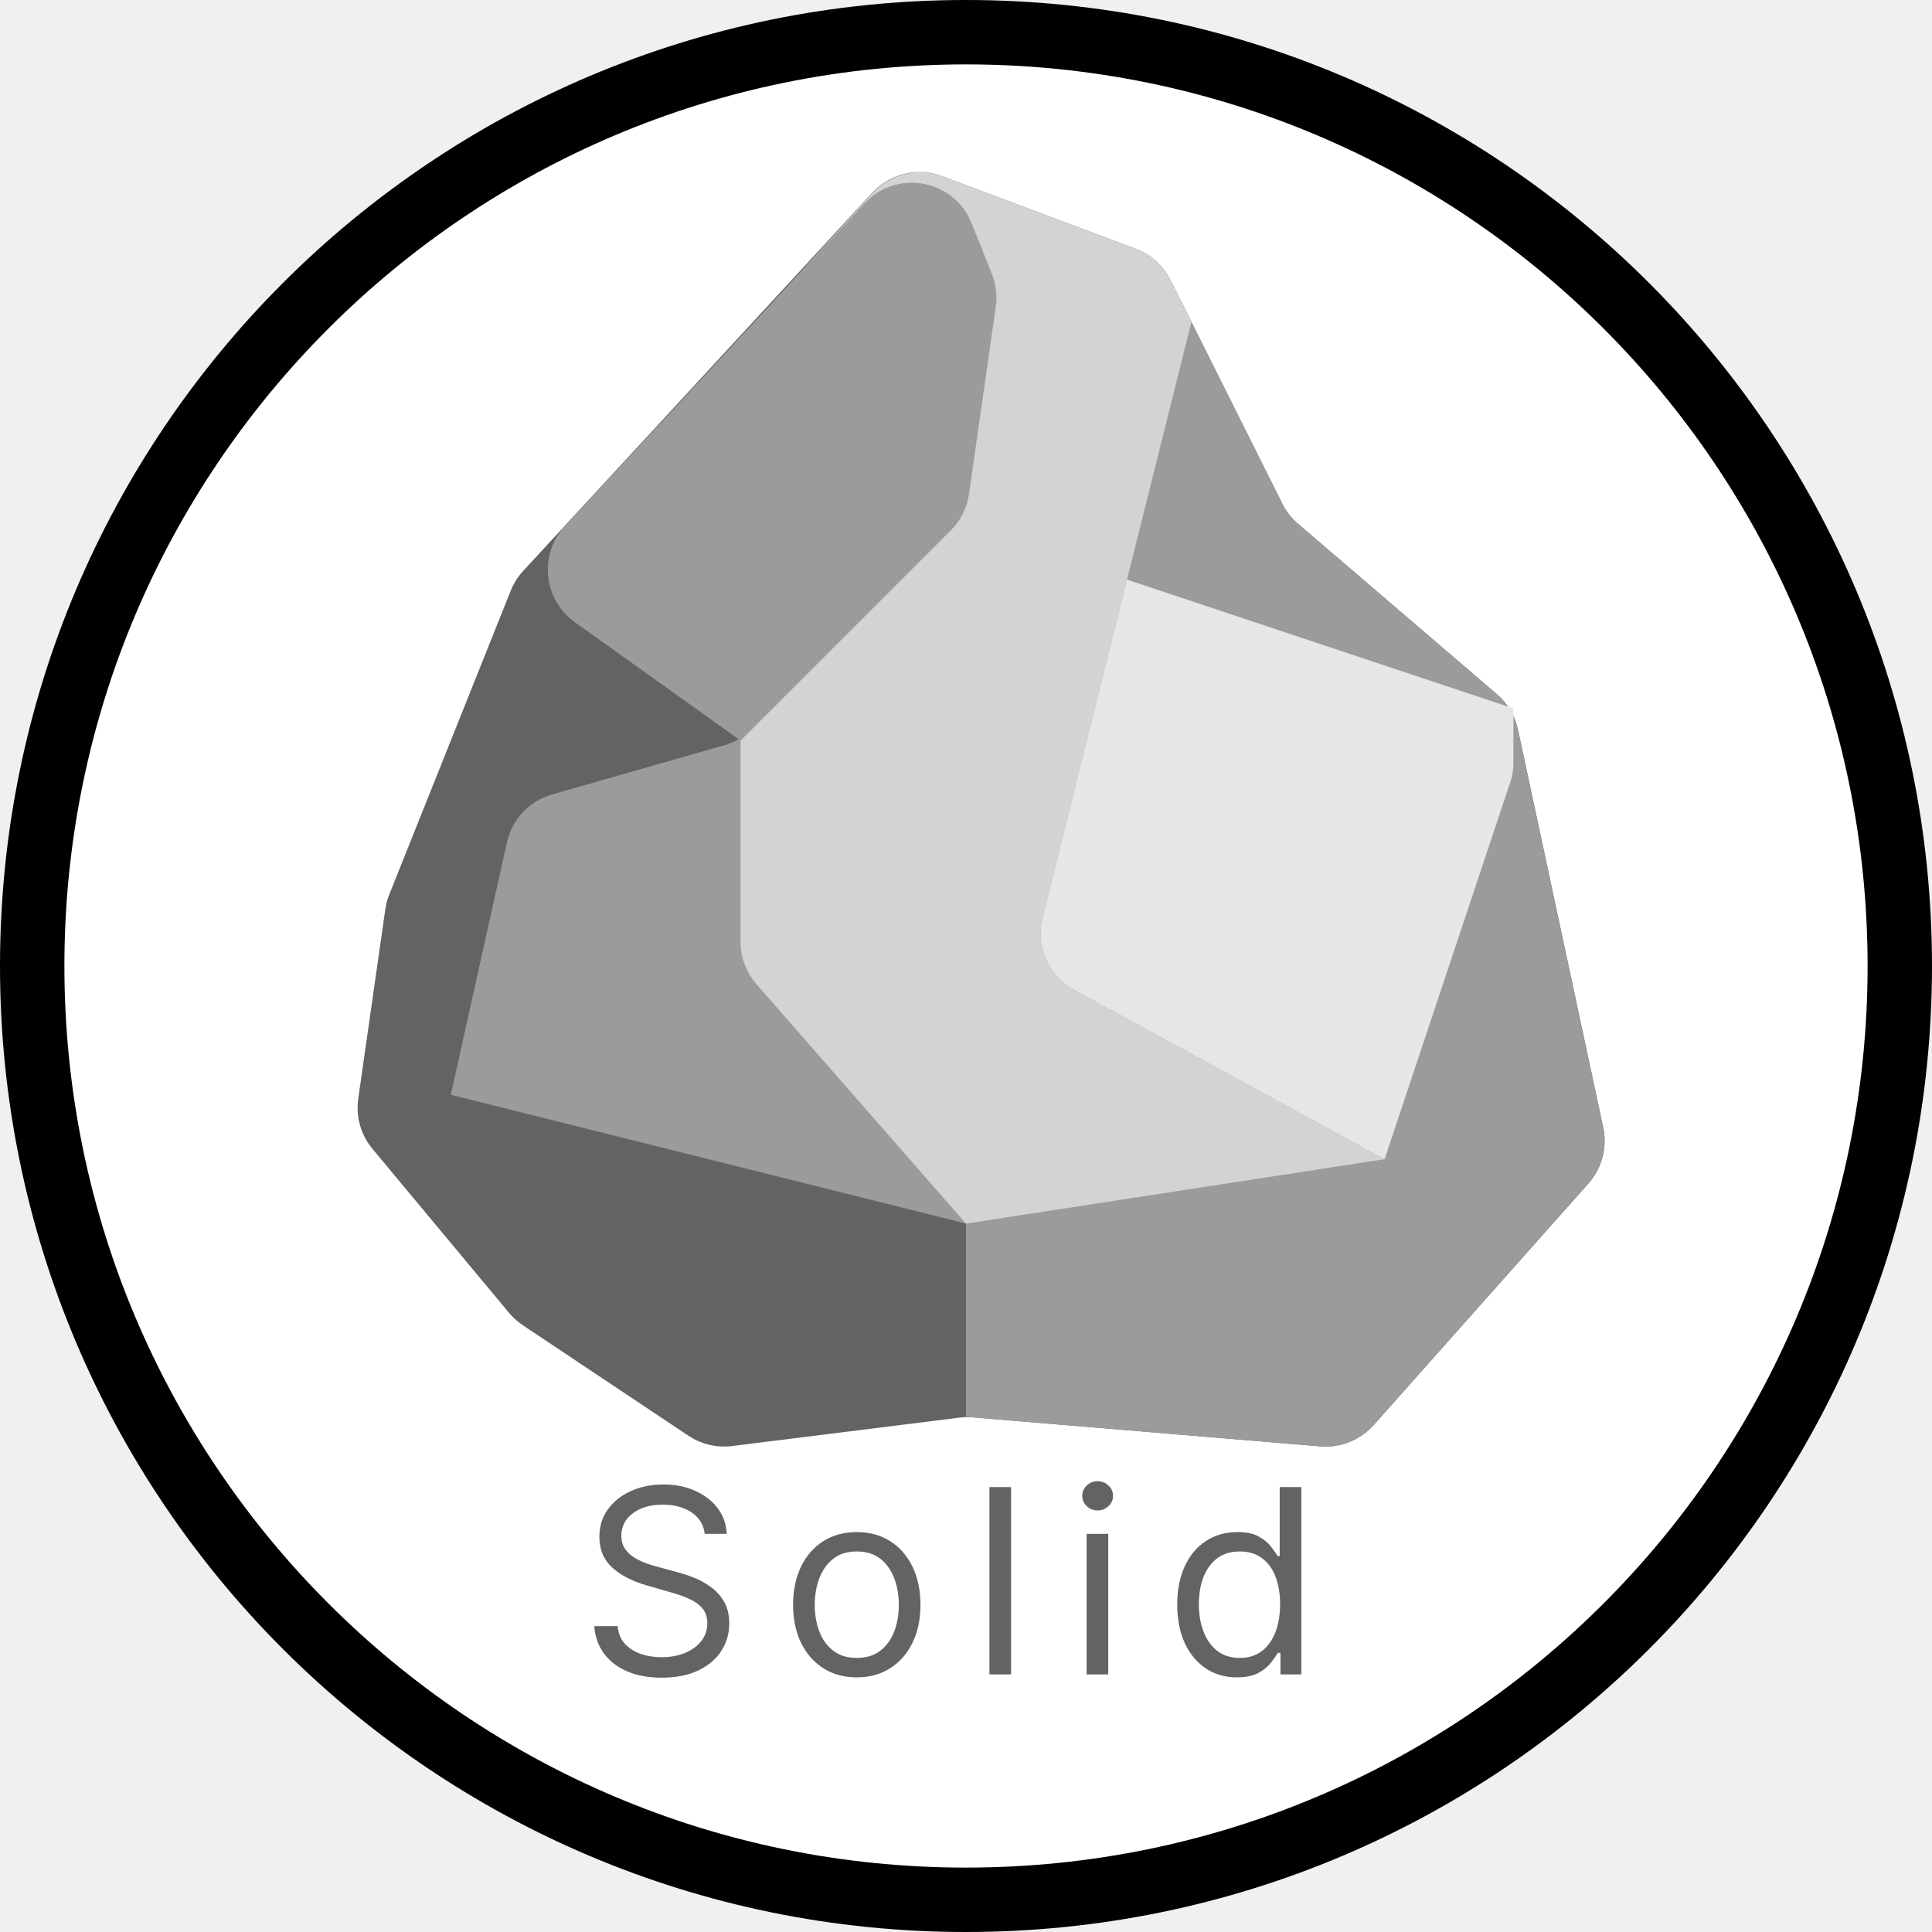
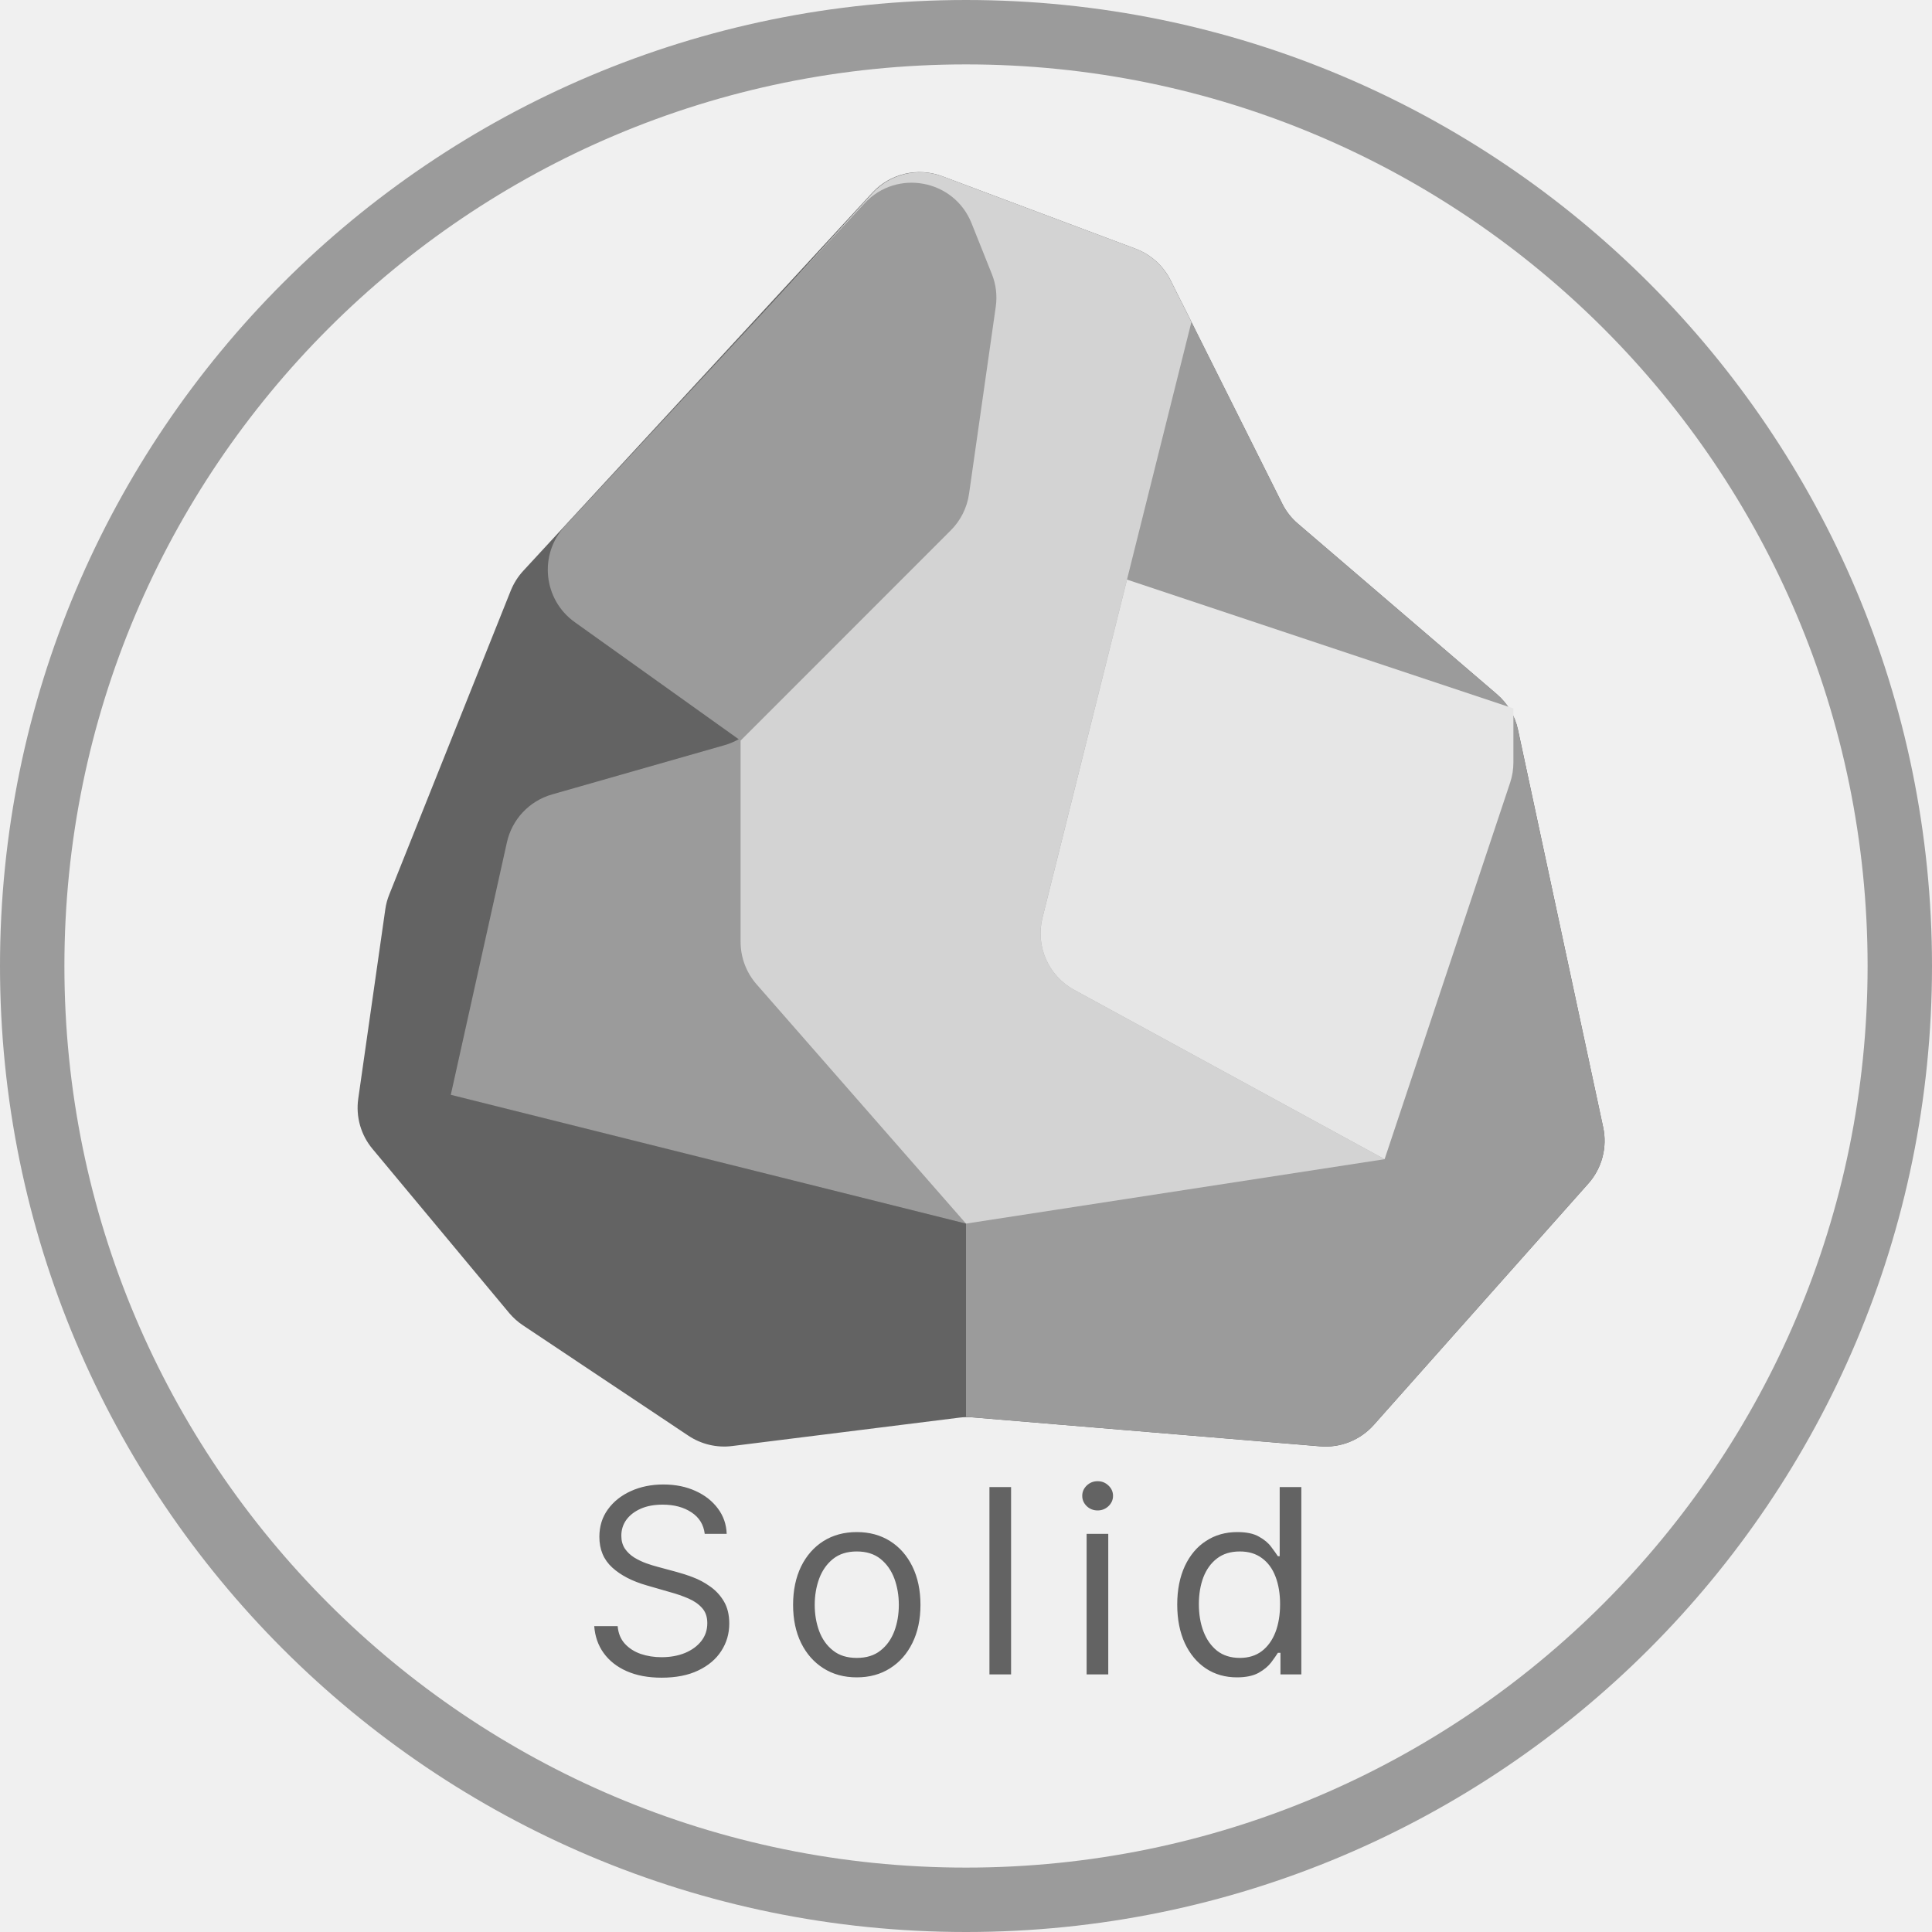
<svg xmlns="http://www.w3.org/2000/svg" width="120" height="120" viewBox="0 0 30 30" fill="none">
-   <rect x="0.5" y="0.5" width="29" height="29" rx="14.5" fill="white" stroke="black" />
+   <rect x="0.5" y="0.5" width="29" height="29" rx="14.5" stroke="#9B9B9B" />
  <path d="M10.943 23.818C10.926 23.674 10.857 23.562 10.736 23.483C10.615 23.403 10.466 23.364 10.29 23.364C10.161 23.364 10.048 23.384 9.952 23.426C9.856 23.468 9.781 23.525 9.727 23.598C9.674 23.671 9.648 23.754 9.648 23.847C9.648 23.924 9.666 23.991 9.703 24.047C9.741 24.102 9.789 24.148 9.848 24.185C9.907 24.221 9.968 24.25 10.033 24.274C10.097 24.297 10.156 24.315 10.21 24.329L10.506 24.409C10.581 24.429 10.666 24.456 10.758 24.491C10.852 24.526 10.942 24.574 11.027 24.635C11.113 24.695 11.184 24.771 11.24 24.865C11.296 24.959 11.324 25.074 11.324 25.21C11.324 25.367 11.283 25.509 11.2 25.636C11.119 25.763 10.999 25.864 10.842 25.939C10.686 26.014 10.496 26.051 10.273 26.051C10.064 26.051 9.884 26.017 9.732 25.95C9.58 25.883 9.461 25.789 9.374 25.669C9.287 25.549 9.239 25.409 9.227 25.25H9.591C9.6 25.36 9.637 25.451 9.702 25.523C9.767 25.594 9.849 25.647 9.949 25.682C10.049 25.716 10.157 25.733 10.273 25.733C10.407 25.733 10.528 25.711 10.635 25.668C10.742 25.623 10.827 25.562 10.889 25.483C10.952 25.403 10.983 25.311 10.983 25.204C10.983 25.108 10.956 25.029 10.902 24.969C10.848 24.908 10.777 24.859 10.689 24.821C10.601 24.783 10.506 24.75 10.403 24.722L10.046 24.619C9.818 24.554 9.638 24.461 9.506 24.34C9.373 24.218 9.307 24.06 9.307 23.864C9.307 23.701 9.351 23.559 9.439 23.438C9.528 23.315 9.647 23.221 9.797 23.153C9.947 23.085 10.116 23.051 10.301 23.051C10.489 23.051 10.655 23.085 10.801 23.152C10.947 23.218 11.062 23.309 11.148 23.425C11.234 23.54 11.279 23.671 11.284 23.818H10.943ZM13.304 26.046C13.107 26.046 12.934 25.999 12.786 25.905C12.638 25.811 12.522 25.68 12.439 25.511C12.357 25.343 12.315 25.146 12.315 24.921C12.315 24.693 12.357 24.495 12.439 24.325C12.522 24.156 12.638 24.024 12.786 23.93C12.934 23.837 13.107 23.79 13.304 23.79C13.501 23.79 13.673 23.837 13.821 23.93C13.97 24.024 14.085 24.156 14.168 24.325C14.251 24.495 14.293 24.693 14.293 24.921C14.293 25.146 14.251 25.343 14.168 25.511C14.085 25.68 13.97 25.811 13.821 25.905C13.673 25.999 13.501 26.046 13.304 26.046ZM13.304 25.744C13.454 25.744 13.577 25.706 13.673 25.629C13.77 25.553 13.841 25.452 13.888 25.327C13.934 25.202 13.957 25.066 13.957 24.921C13.957 24.775 13.934 24.639 13.888 24.513C13.841 24.387 13.77 24.285 13.673 24.207C13.577 24.13 13.454 24.091 13.304 24.091C13.154 24.091 13.031 24.13 12.935 24.207C12.838 24.285 12.767 24.387 12.72 24.513C12.674 24.639 12.651 24.775 12.651 24.921C12.651 25.066 12.674 25.202 12.72 25.327C12.767 25.452 12.838 25.553 12.935 25.629C13.031 25.706 13.154 25.744 13.304 25.744ZM15.7 23.091V26H15.364V23.091H15.7ZM16.873 26V23.818H17.209V26H16.873ZM17.044 23.454C16.979 23.454 16.922 23.432 16.875 23.388C16.829 23.343 16.805 23.29 16.805 23.227C16.805 23.165 16.829 23.111 16.875 23.067C16.922 23.022 16.979 23 17.044 23C17.109 23 17.165 23.022 17.212 23.067C17.259 23.111 17.283 23.165 17.283 23.227C17.283 23.29 17.259 23.343 17.212 23.388C17.165 23.432 17.109 23.454 17.044 23.454ZM19.207 26.046C19.025 26.046 18.864 26 18.725 25.908C18.586 25.815 18.477 25.684 18.398 25.516C18.32 25.346 18.28 25.146 18.28 24.915C18.28 24.686 18.32 24.487 18.398 24.318C18.477 24.15 18.586 24.019 18.727 23.928C18.867 23.836 19.029 23.79 19.212 23.79C19.354 23.79 19.467 23.813 19.549 23.861C19.632 23.907 19.696 23.96 19.739 24.02C19.784 24.079 19.818 24.127 19.843 24.165H19.871V23.091H20.207V26H19.883V25.665H19.843C19.818 25.704 19.783 25.755 19.738 25.815C19.692 25.875 19.628 25.928 19.543 25.976C19.459 26.022 19.347 26.046 19.207 26.046ZM19.252 25.744C19.387 25.744 19.5 25.709 19.593 25.639C19.686 25.568 19.756 25.47 19.805 25.345C19.853 25.219 19.877 25.074 19.877 24.909C19.877 24.746 19.853 24.604 19.806 24.482C19.759 24.358 19.689 24.263 19.596 24.195C19.503 24.125 19.388 24.091 19.252 24.091C19.11 24.091 18.992 24.127 18.897 24.2C18.803 24.272 18.733 24.37 18.685 24.494C18.639 24.617 18.616 24.756 18.616 24.909C18.616 25.064 18.639 25.206 18.687 25.332C18.735 25.458 18.806 25.559 18.9 25.634C18.994 25.707 19.112 25.744 19.252 25.744Z" fill="#636363" />
  <path d="M13.544 2.994C13.82 2.695 14.249 2.593 14.63 2.736L17.632 3.862C17.869 3.951 18.063 4.125 18.176 4.351L19.91 7.819C19.969 7.939 20.052 8.045 20.153 8.131L23.244 10.78C23.41 10.923 23.525 11.116 23.571 11.33L24.894 17.505C24.961 17.816 24.875 18.141 24.663 18.379L21.332 22.126C21.123 22.361 20.815 22.485 20.502 22.459L15.104 22.009C15.035 22.003 14.965 22.004 14.897 22.013L11.369 22.454C11.131 22.484 10.89 22.427 10.69 22.294L8.121 20.58C8.041 20.527 7.969 20.462 7.907 20.389L5.785 17.841C5.603 17.624 5.523 17.34 5.563 17.06L5.983 14.119C5.994 14.04 6.015 13.963 6.045 13.889L7.931 9.171C7.977 9.058 8.042 8.954 8.125 8.864L13.544 2.994Z" fill="#636363" />
-   <path d="M17.515 4.647C17.738 4.35 18.196 4.391 18.362 4.724L19.91 7.819C19.969 7.939 20.052 8.045 20.153 8.131L23.244 10.78C23.41 10.923 23.525 11.116 23.571 11.33L24.894 17.505C24.961 17.816 24.875 18.141 24.663 18.379L21.332 22.126C21.123 22.361 20.815 22.485 20.502 22.459L15 22V19L7 17L7.871 13.081C7.95 12.723 8.22 12.437 8.572 12.336L11.251 11.571C11.414 11.524 11.563 11.437 11.683 11.317L14.95 8.05C14.983 8.017 15.014 7.981 15.043 7.943L17.515 4.647Z" fill="#9B9B9B" />
-   <path d="M13.544 3.002C13.819 2.699 14.252 2.594 14.635 2.738L17.632 3.862C17.869 3.951 18.063 4.125 18.176 4.351L18.5 5L16.188 14.25C16.077 14.692 16.279 15.152 16.679 15.37L21.5 18L15 19L11.747 15.283C11.588 15.101 11.5 14.867 11.5 14.624V11.5L9.469 8.657C9.195 8.274 9.226 7.751 9.543 7.403L13.544 3.002Z" fill="#D3D3D3" />
-   <path d="M13.425 3.157C13.925 2.62 14.814 2.785 15.087 3.466L15.401 4.252C15.466 4.414 15.487 4.591 15.462 4.765L15.047 7.67C15.017 7.884 14.917 8.083 14.764 8.236L11.5 11.5L8.925 9.661C8.435 9.31 8.363 8.609 8.774 8.167L13.425 3.157Z" fill="#9B9B9B" />
+   <path d="M17.514 4.647C17.737 4.35 18.195 4.391 18.362 4.723L19.909 7.819C19.969 7.938 20.052 8.045 20.153 8.131L23.244 10.78C23.41 10.923 23.525 11.116 23.57 11.33L24.894 17.505C24.96 17.816 24.875 18.14 24.663 18.378L21.332 22.126C21.123 22.361 20.815 22.485 20.502 22.458L15 22V19L7 17L7.871 13.081C7.95 12.723 8.219 12.437 8.572 12.336L11.251 11.571C11.414 11.524 11.563 11.437 11.683 11.317L14.95 8.05C14.983 8.017 15.014 7.981 15.042 7.943L17.514 4.647Z" fill="#9B9B9B" />
+   <path d="M13.544 3.002C13.819 2.699 14.251 2.594 14.635 2.738L17.632 3.862C17.868 3.951 18.062 4.125 18.175 4.351L18.5 5L16.187 14.25C16.077 14.692 16.279 15.152 16.679 15.37L21.5 18L15 19L11.747 15.283C11.588 15.101 11.5 14.867 11.5 14.624V11.5L9.469 8.657C9.195 8.274 9.226 7.751 9.543 7.403L13.544 3.002Z" fill="#D3D3D3" />
+   <path d="M13.425 3.157C13.924 2.619 14.814 2.785 15.086 3.466L15.4 4.252C15.466 4.414 15.487 4.591 15.462 4.764L15.047 7.67C15.016 7.884 14.917 8.082 14.764 8.235L11.5 11.5L8.925 9.661C8.434 9.31 8.363 8.608 8.774 8.167L13.425 3.157Z" fill="#9B9B9B" />
  <path d="M17.5 9L23.5 11V11.838C23.5 11.945 23.483 12.052 23.449 12.154L21.5 18L16.679 15.37C16.279 15.152 16.077 14.692 16.188 14.25L17.5 9Z" fill="#E6E6E6" />
</svg>
